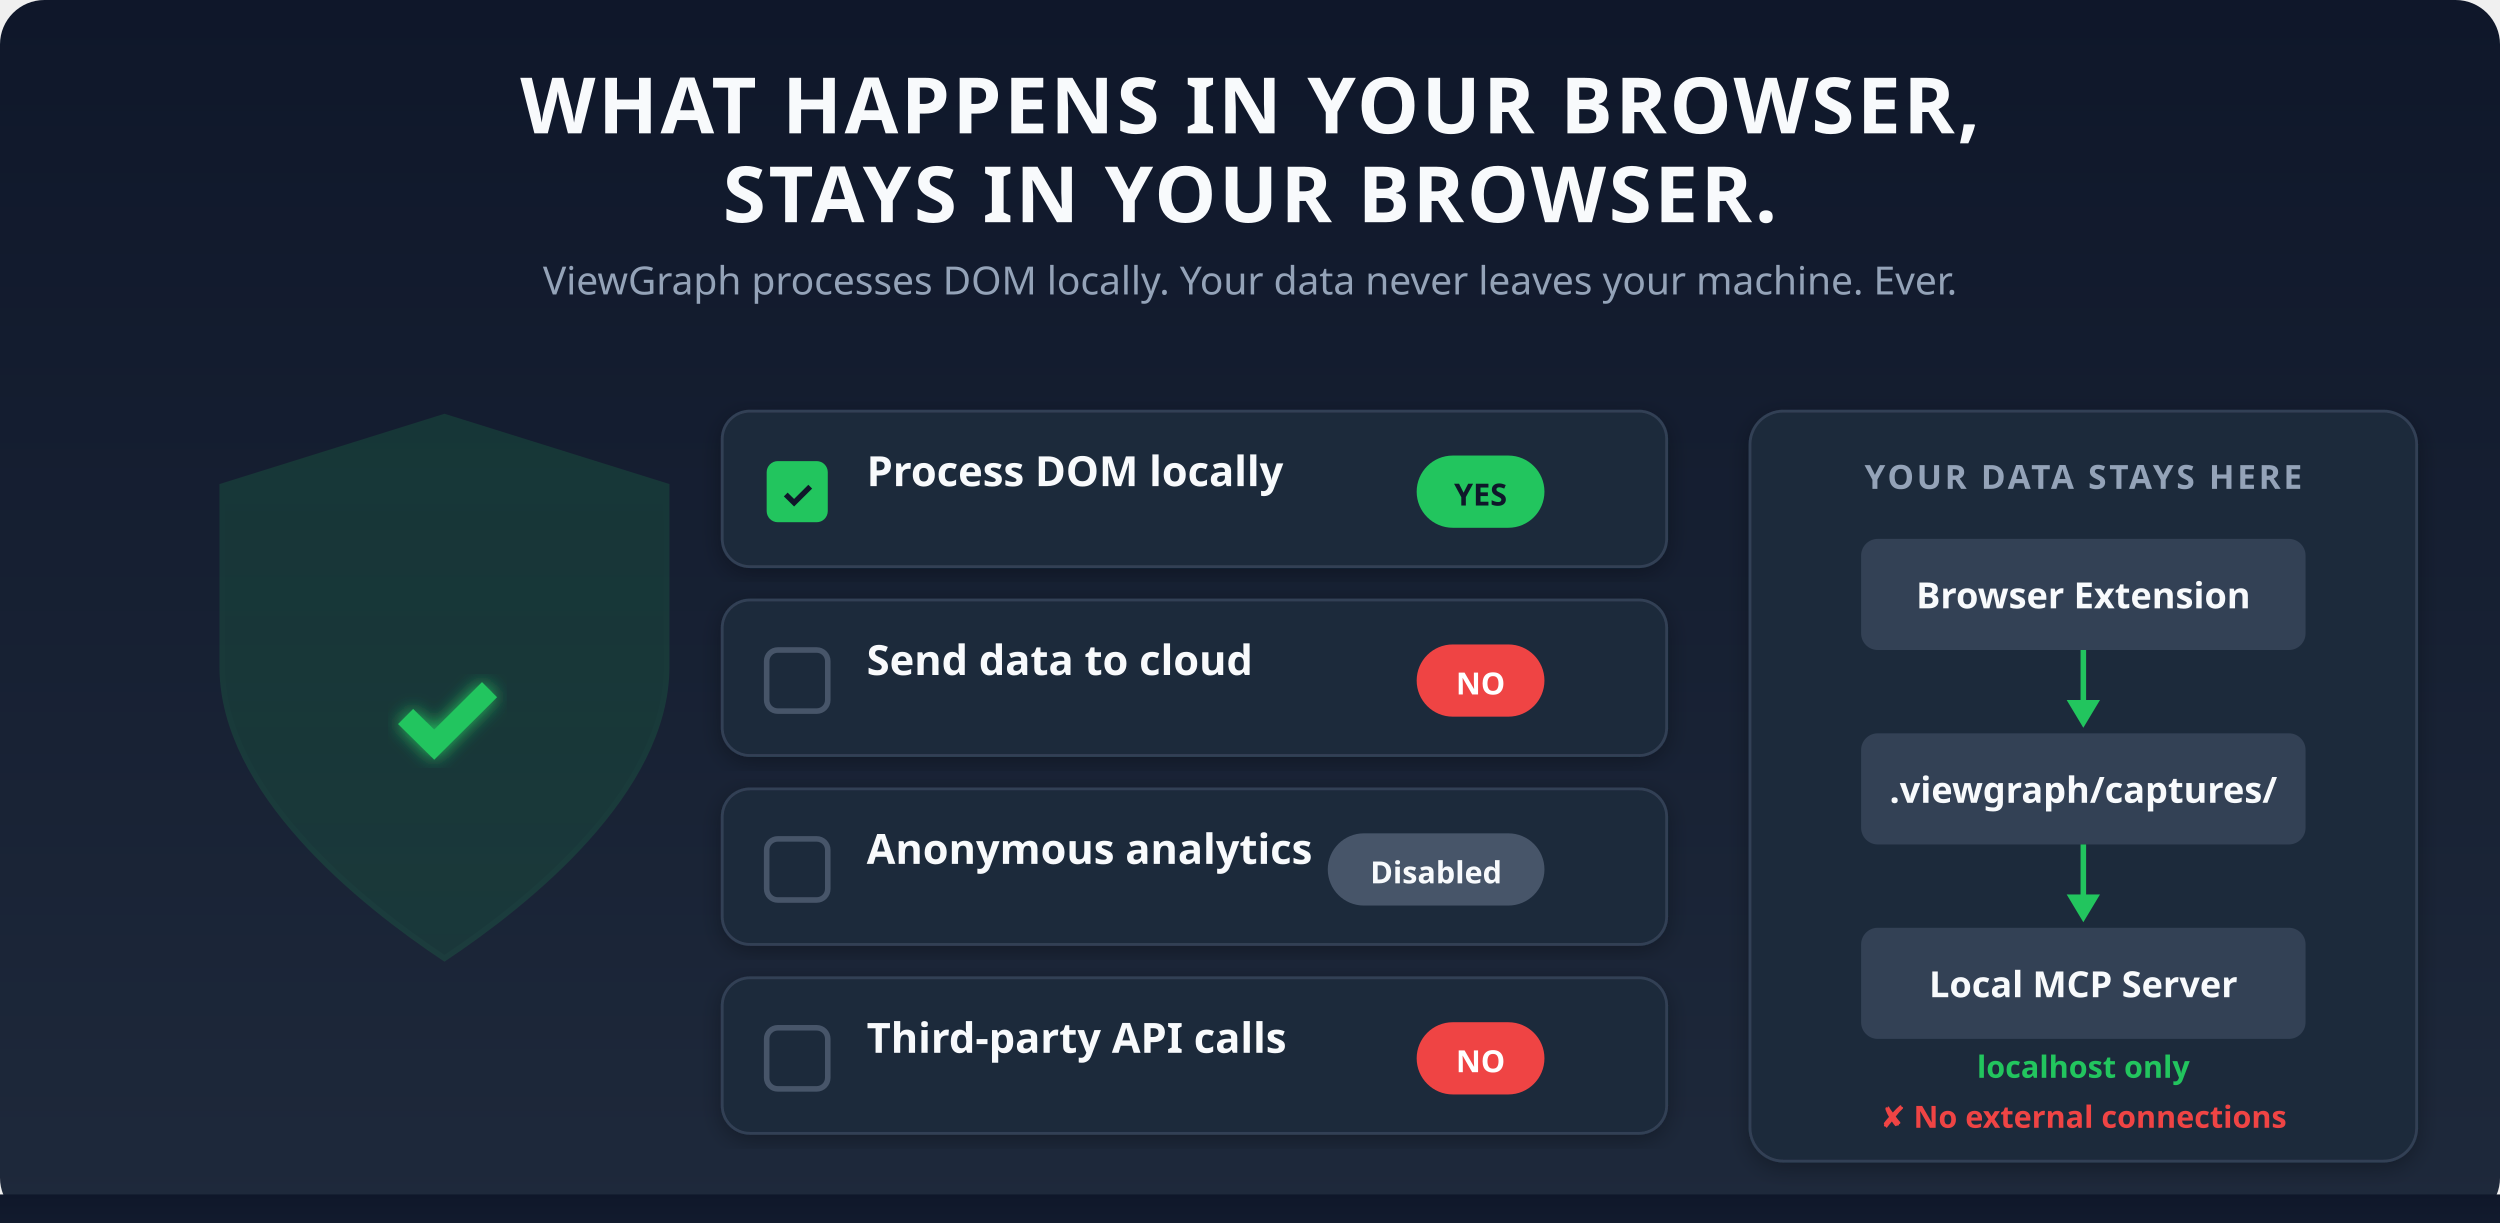
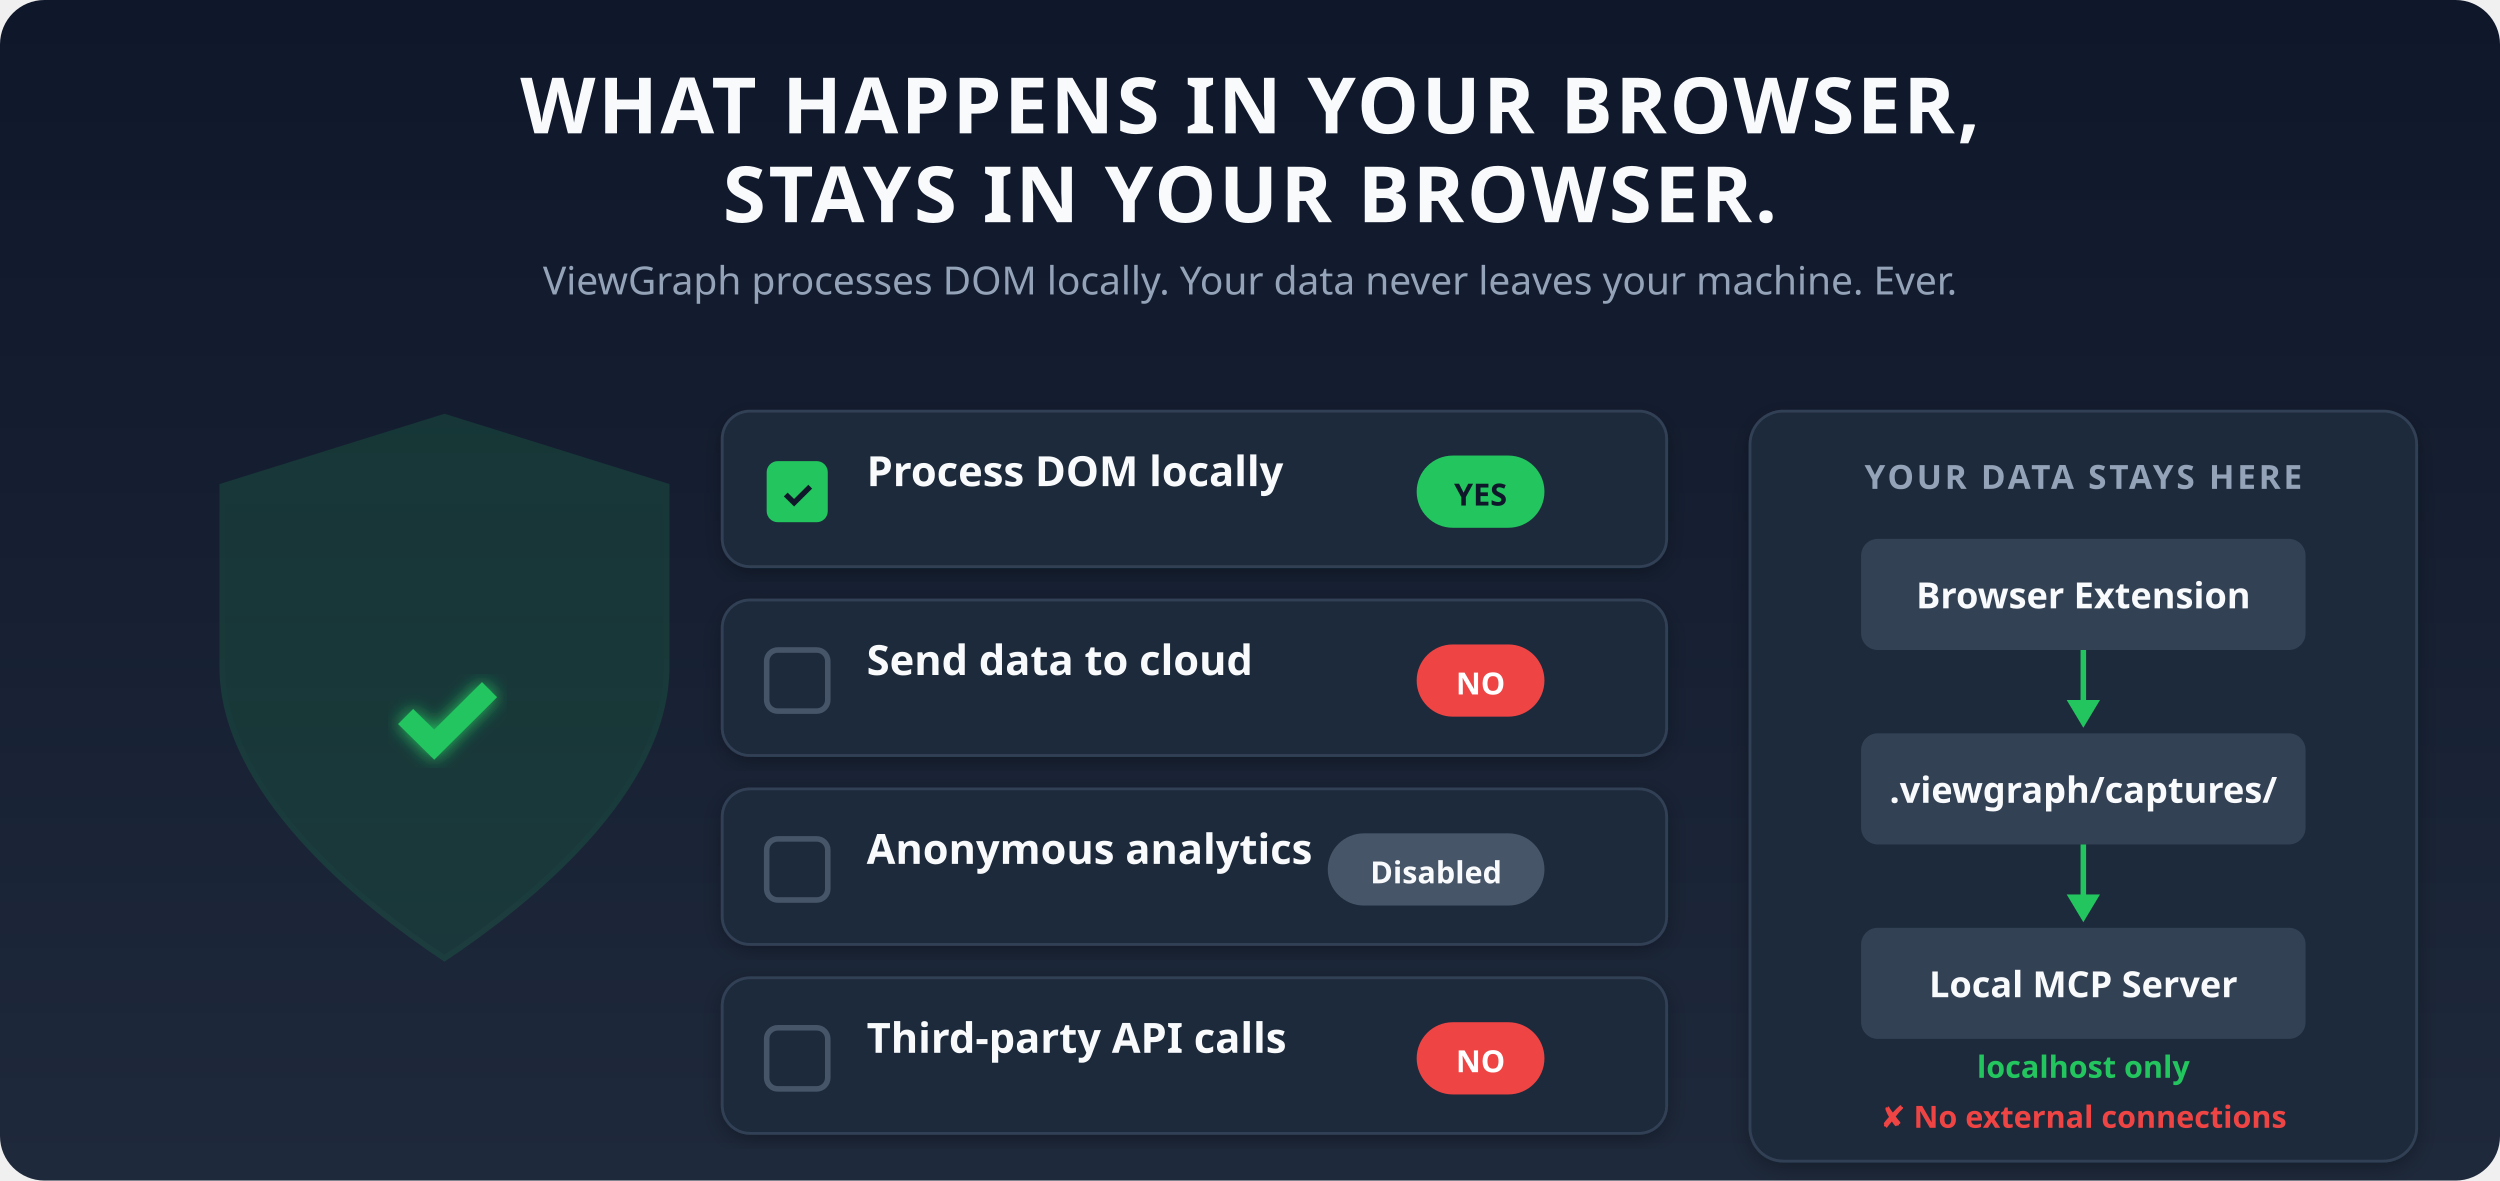
- <svg xmlns="http://www.w3.org/2000/svg" viewBox="0 0 900 440" font-family="'Segoe UI', system-ui, -apple-system, sans-serif">
+ <svg xmlns="http://www.w3.org/2000/svg" viewBox="0 0 900 425" font-family="'Segoe UI', system-ui, -apple-system, sans-serif">
  <defs>
    <linearGradient id="bg2" x1="0" y1="0" x2="0" y2="1">
      <stop offset="0%" stop-color="#0f172a" />
      <stop offset="100%" stop-color="#1e293b" />
    </linearGradient>
    <linearGradient id="shield-fill" x1="0.5" y1="0" x2="0.5" y2="1">
      <stop offset="0%" stop-color="#22c55e" />
      <stop offset="100%" stop-color="#16a34a" />
    </linearGradient>
    <filter id="glow">
      <feGaussianBlur stdDeviation="3" result="blur" />
      <feMerge>
        <feMergeNode in="blur" />
        <feMergeNode in="SourceGraphic" />
      </feMerge>
    </filter>
    <filter id="card-shadow2">
      <feDropShadow dx="0" dy="2" stdDeviation="4" flood-opacity="0.3" />
    </filter>
  </defs>
-   <rect width="900" height="440" rx="16" fill="url(#bg2)" />
+   <rect width="900" height="425" rx="16" fill="url(#bg2)" />
  <text x="450" y="48" text-anchor="middle" fill="#f8fafc" font-size="28" font-weight="800" letter-spacing="1">WHAT HAPPENS IN YOUR BROWSER,</text>
  <text x="450" y="80" text-anchor="middle" fill="#f8fafc" font-size="28" font-weight="800" letter-spacing="1">STAYS IN YOUR BROWSER.</text>
  <text x="450" y="106" text-anchor="middle" fill="#94a3b8" font-size="14">ViewGraph processes DOM locally. Your data never leaves your machine. Ever.</text>
  <path d="M80,175 L80,240 C80,285 130,325 160,345 C190,325 240,285 240,240 L240,175 L160,150 Z" fill="url(#shield-fill)" opacity="0.15" stroke="#22c55e" stroke-width="2" />
  <text x="160" y="275" text-anchor="middle" fill="#22c55e" font-size="48" font-weight="800" filter="url(#glow)">✓</text>
  <rect x="260" y="148" width="340" height="56" rx="10" fill="#1e293b" stroke="#334155" stroke-width="1" filter="url(#card-shadow2)" />
  <rect x="276" y="166" width="22" height="22" rx="4" fill="#22c55e" />
  <text x="287" y="183" text-anchor="middle" fill="#0f172a" font-size="14" font-weight="700">✓</text>
  <text x="312" y="175" fill="#f8fafc" font-size="15" font-weight="600">Process DOM locally</text>
  <rect x="510" y="164" width="46" height="26" rx="13" fill="#22c55e" />
  <text x="533" y="182" text-anchor="middle" fill="#0f172a" font-size="11" font-weight="700">YES</text>
  <rect x="260" y="216" width="340" height="56" rx="10" fill="#1e293b" stroke="#334155" stroke-width="1" filter="url(#card-shadow2)" />
  <rect x="276" y="234" width="22" height="22" rx="4" fill="transparent" stroke="#475569" stroke-width="2" />
  <text x="312" y="243" fill="#f8fafc" font-size="15" font-weight="600">Send data to cloud</text>
  <rect x="510" y="232" width="46" height="26" rx="13" fill="#ef4444" />
  <text x="533" y="250" text-anchor="middle" fill="#ffffff" font-size="11" font-weight="700">NO</text>
  <rect x="260" y="284" width="340" height="56" rx="10" fill="#1e293b" stroke="#334155" stroke-width="1" filter="url(#card-shadow2)" />
  <rect x="276" y="302" width="22" height="22" rx="4" fill="transparent" stroke="#475569" stroke-width="2" />
  <text x="312" y="311" fill="#f8fafc" font-size="15" font-weight="600">Anonymous analytics</text>
  <rect x="478" y="300" width="78" height="26" rx="13" fill="#475569" />
  <text x="517" y="318" text-anchor="middle" fill="#f8fafc" font-size="11" font-weight="700">Disabled</text>
  <rect x="260" y="352" width="340" height="56" rx="10" fill="#1e293b" stroke="#334155" stroke-width="1" filter="url(#card-shadow2)" />
  <rect x="276" y="370" width="22" height="22" rx="4" fill="transparent" stroke="#475569" stroke-width="2" />
  <text x="312" y="379" fill="#f8fafc" font-size="15" font-weight="600">Third-party API calls</text>
  <rect x="510" y="368" width="46" height="26" rx="13" fill="#ef4444" />
  <text x="533" y="386" text-anchor="middle" fill="#ffffff" font-size="11" font-weight="700">NO</text>
  <rect x="630" y="148" width="240" height="270" rx="12" fill="#1e293b" stroke="#334155" stroke-width="1" filter="url(#card-shadow2)" />
  <text x="750" y="176" text-anchor="middle" fill="#94a3b8" font-size="12" font-weight="600" letter-spacing="1">YOUR DATA STAYS HERE</text>
  <rect x="670" y="194" width="160" height="40" rx="6" fill="#334155" />
  <text x="750" y="219" text-anchor="middle" fill="#f8fafc" font-size="13" font-weight="600">Browser Extension</text>
  <line x1="750" y1="234" x2="750" y2="254" stroke="#22c55e" stroke-width="2" />
  <polygon points="744,252 756,252 750,262" fill="#22c55e" />
  <rect x="670" y="264" width="160" height="40" rx="6" fill="#334155" />
  <text x="750" y="289" text-anchor="middle" fill="#f8fafc" font-size="13" font-weight="600">.viewgraph/captures/</text>
  <line x1="750" y1="304" x2="750" y2="324" stroke="#22c55e" stroke-width="2" />
  <polygon points="744,322 756,322 750,332" fill="#22c55e" />
  <rect x="670" y="334" width="160" height="40" rx="6" fill="#334155" />
  <text x="750" y="359" text-anchor="middle" fill="#f8fafc" font-size="13" font-weight="600">Local MCP Server</text>
  <text x="750" y="388" text-anchor="middle" fill="#22c55e" font-size="11" font-weight="600">localhost only</text>
  <text x="750" y="406" text-anchor="middle" fill="#ef4444" font-size="11" font-weight="600">✘ No external connections</text>
-   <rect x="0" y="430" width="900" height="50" fill="url(#bg2)" />
</svg>
